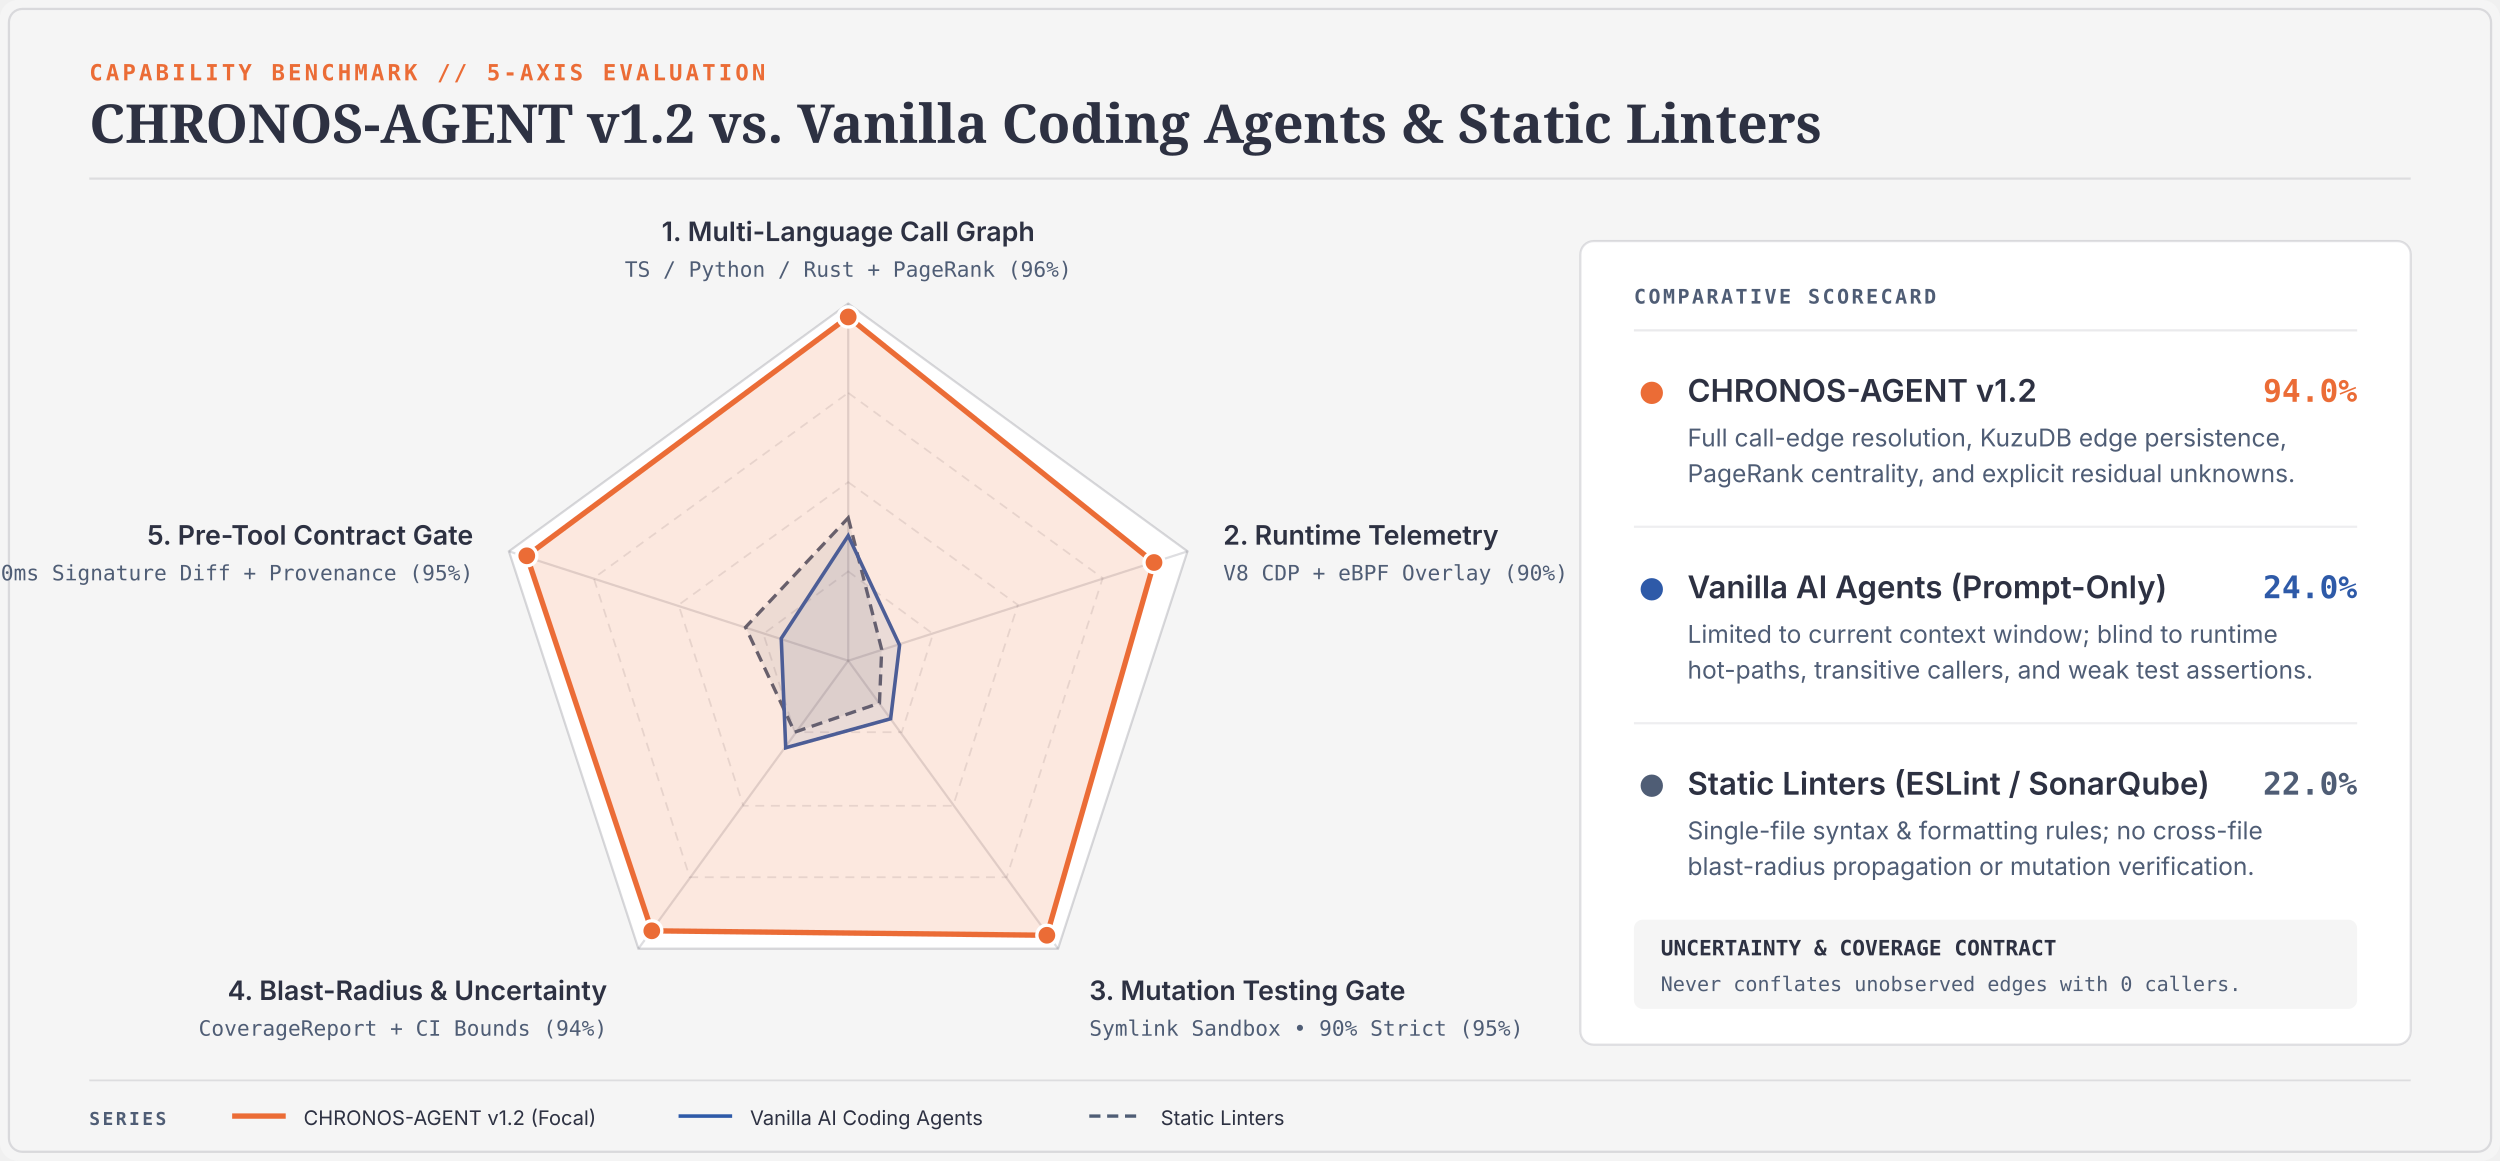
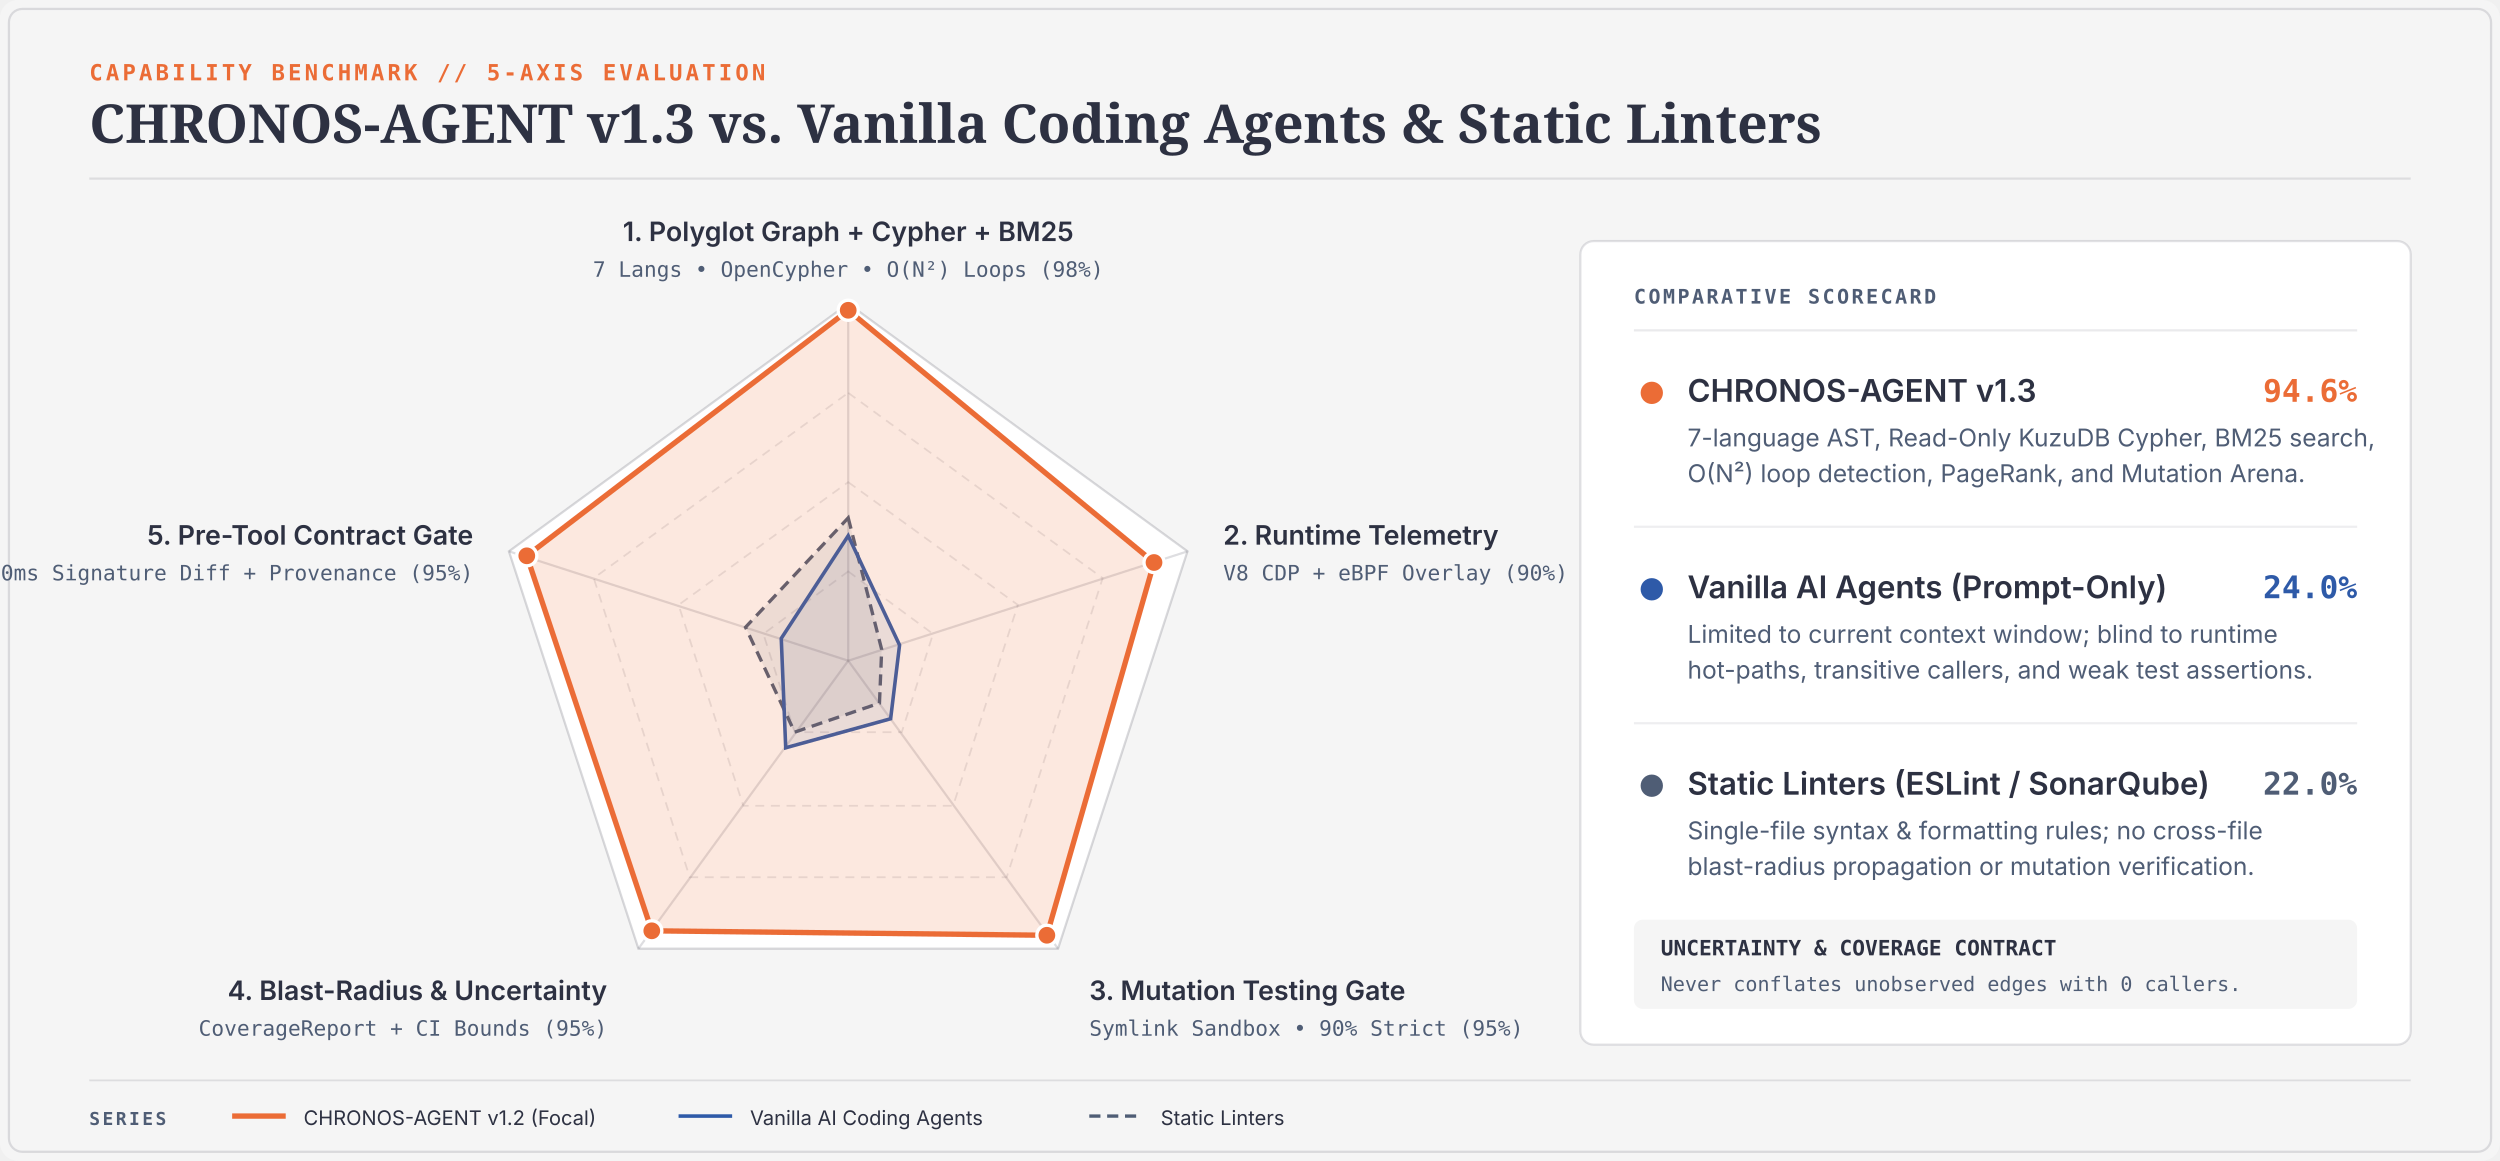
<svg xmlns="http://www.w3.org/2000/svg" viewBox="0 0 1120 520" width="100%" height="100%" role="img" aria-labelledby="radar-title radar-desc">
  <rect width="1120" height="520" rx="8" fill="#f5f5f5" />
  <rect x="4" y="4" width="1112" height="512" rx="6" fill="none" stroke="rgba(45,49,66,0.14)" stroke-width="1" />
  <text x="40" y="36" fill="#eb6c36" font-size="10" font-weight="600" font-family="'Geist Mono', Consolas, monospace" letter-spacing="0.14em">CAPABILITY BENCHMARK // 5-AXIS EVALUATION</text>
-   <text x="40" y="64" fill="#2d3142" font-size="24" font-weight="600" font-family="Georgia, 'Instrument Serif', serif">CHRONOS-AGENT v1.2 vs. Vanilla Coding Agents &amp; Static Linters</text>
+   <text x="40" y="64" fill="#2d3142" font-size="24" font-weight="600" font-family="Georgia, 'Instrument Serif', serif">CHRONOS-AGENT v1.3 vs. Vanilla Coding Agents &amp; Static Linters</text>
  <line x1="40" y1="80" x2="1080" y2="80" stroke="rgba(45,49,66,0.12)" stroke-width="1" />
  <polygon points="380,136 532,247 474,425 286,425 228,247" fill="#ffffff" stroke="rgba(45,49,66,0.18)" stroke-width="1" />
  <polygon points="380,176 494,259 451,393 309,393 266,259" fill="none" stroke="rgba(45,49,66,0.12)" stroke-width="0.8" stroke-dasharray="4,3" />
  <polygon points="380,216 456,271 427,361 333,361 304,271" fill="none" stroke="rgba(45,49,66,0.12)" stroke-width="0.8" stroke-dasharray="4,3" />
  <polygon points="380,256 418,284 404,328 356,328 342,284" fill="none" stroke="rgba(45,49,66,0.12)" stroke-width="0.8" stroke-dasharray="4,3" />
  <line x1="380" y1="296" x2="380" y2="136" stroke="rgba(45,49,66,0.16)" stroke-width="1" />
  <line x1="380" y1="296" x2="532" y2="247" stroke="rgba(45,49,66,0.16)" stroke-width="1" />
  <line x1="380" y1="296" x2="474" y2="425" stroke="rgba(45,49,66,0.16)" stroke-width="1" />
  <line x1="380" y1="296" x2="286" y2="425" stroke="rgba(45,49,66,0.16)" stroke-width="1" />
  <line x1="380" y1="296" x2="228" y2="247" stroke="rgba(45,49,66,0.16)" stroke-width="1" />
  <polygon points="380,232 395,291 394,315 356,328 334,281" fill="rgba(79,93,117,0.10)" stroke="#4f5d75" stroke-width="1.5" stroke-dasharray="5,3" />
  <polygon points="380,240 403,289 399,322 352,335 350,286" fill="rgba(46,90,168,0.10)" stroke="#2e5aa8" stroke-width="1.6" />
-   <polygon points="380,142 517,252 469,419 292,417 236,249" fill="rgba(235,108,54,0.16)" stroke="#eb6c36" stroke-width="2.4" />
-   <circle cx="380" cy="142" r="4.5" fill="#eb6c36" stroke="#ffffff" stroke-width="1.5" />
+   <polygon points="380,139 517,252 469,419 292,417 236,249" fill="rgba(235,108,54,0.16)" stroke="#eb6c36" stroke-width="2.4" />
+   <circle cx="380" cy="139" r="4.5" fill="#eb6c36" stroke="#ffffff" stroke-width="1.5" />
  <circle cx="517" cy="252" r="4.5" fill="#eb6c36" stroke="#ffffff" stroke-width="1.5" />
  <circle cx="469" cy="419" r="4.5" fill="#eb6c36" stroke="#ffffff" stroke-width="1.5" />
  <circle cx="292" cy="417" r="4.5" fill="#eb6c36" stroke="#ffffff" stroke-width="1.5" />
  <circle cx="236" cy="249" r="4.5" fill="#eb6c36" stroke="#ffffff" stroke-width="1.5" />
-   <text x="380" y="108" fill="#2d3142" font-size="12" font-weight="600" font-family="-apple-system, 'Geist', sans-serif" text-anchor="middle">1. Multi-Language Call Graph</text>
-   <text x="380" y="124" fill="#4f5d75" font-size="9.5" font-family="'Geist Mono', Consolas, monospace" text-anchor="middle">TS / Python / Rust + PageRank (96%)</text>
+   <text x="380" y="108" fill="#2d3142" font-size="12" font-weight="600" font-family="-apple-system, 'Geist', sans-serif" text-anchor="middle">1. Polyglot Graph + Cypher + BM25</text>
+   <text x="380" y="124" fill="#4f5d75" font-size="9.5" font-family="'Geist Mono', Consolas, monospace" text-anchor="middle">7 Langs • OpenCypher • O(N²) Loops (98%)</text>
  <text x="548" y="244" fill="#2d3142" font-size="12" font-weight="600" font-family="-apple-system, 'Geist', sans-serif" text-anchor="start">2. Runtime Telemetry</text>
  <text x="548" y="260" fill="#4f5d75" font-size="9.5" font-family="'Geist Mono', Consolas, monospace" text-anchor="start">V8 CDP + eBPF Overlay (90%)</text>
  <text x="488" y="448" fill="#2d3142" font-size="12" font-weight="600" font-family="-apple-system, 'Geist', sans-serif" text-anchor="start">3. Mutation Testing Gate</text>
  <text x="488" y="464" fill="#4f5d75" font-size="9.5" font-family="'Geist Mono', Consolas, monospace" text-anchor="start">Symlink Sandbox • 90% Strict (95%)</text>
  <text x="272" y="448" fill="#2d3142" font-size="12" font-weight="600" font-family="-apple-system, 'Geist', sans-serif" text-anchor="end">4. Blast-Radius &amp; Uncertainty</text>
-   <text x="272" y="464" fill="#4f5d75" font-size="9.5" font-family="'Geist Mono', Consolas, monospace" text-anchor="end">CoverageReport + CI Bounds (94%)</text>
+   <text x="272" y="464" fill="#4f5d75" font-size="9.5" font-family="'Geist Mono', Consolas, monospace" text-anchor="end">CoverageReport + CI Bounds (95%)</text>
  <text x="212" y="244" fill="#2d3142" font-size="12" font-weight="600" font-family="-apple-system, 'Geist', sans-serif" text-anchor="end">5. Pre-Tool Contract Gate</text>
  <text x="212" y="260" fill="#4f5d75" font-size="9.5" font-family="'Geist Mono', Consolas, monospace" text-anchor="end">30ms Signature Diff + Provenance (95%)</text>
  <rect x="708" y="108" width="372" height="360" rx="6" fill="#ffffff" stroke="rgba(45,49,66,0.14)" stroke-width="1" />
  <text x="732" y="136" fill="#4f5d75" font-size="9" font-weight="600" font-family="'Geist Mono', Consolas, monospace" letter-spacing="0.12em">COMPARATIVE SCORECARD</text>
  <line x1="732" y1="148" x2="1056" y2="148" stroke="rgba(45,49,66,0.10)" stroke-width="1" />
  <circle cx="740" cy="176" r="5" fill="#eb6c36" />
-   <text x="756" y="180" fill="#2d3142" font-size="14" font-weight="600" font-family="-apple-system, 'Geist', sans-serif">CHRONOS-AGENT v1.2</text>
-   <text x="1056" y="180" fill="#eb6c36" font-size="14" font-weight="600" font-family="'Geist Mono', Consolas, monospace" text-anchor="end">94.0%</text>
-   <text x="756" y="200" fill="#4f5d75" font-size="11" font-family="-apple-system, 'Geist', sans-serif">Full call-edge resolution, KuzuDB edge persistence,</text>
-   <text x="756" y="216" fill="#4f5d75" font-size="11" font-family="-apple-system, 'Geist', sans-serif">PageRank centrality, and explicit residual unknowns.</text>
+   <text x="756" y="180" fill="#2d3142" font-size="14" font-weight="600" font-family="-apple-system, 'Geist', sans-serif">CHRONOS-AGENT v1.3</text>
+   <text x="1056" y="180" fill="#eb6c36" font-size="14" font-weight="600" font-family="'Geist Mono', Consolas, monospace" text-anchor="end">94.6%</text>
+   <text x="756" y="200" fill="#4f5d75" font-size="11" font-family="-apple-system, 'Geist', sans-serif">7-language AST, Read-Only KuzuDB Cypher, BM25 search,</text>
+   <text x="756" y="216" fill="#4f5d75" font-size="11" font-family="-apple-system, 'Geist', sans-serif">O(N²) loop detection, PageRank, and Mutation Arena.</text>
  <line x1="732" y1="236" x2="1056" y2="236" stroke="rgba(45,49,66,0.08)" stroke-width="1" />
  <circle cx="740" cy="264" r="5" fill="#2e5aa8" />
  <text x="756" y="268" fill="#2d3142" font-size="14" font-weight="600" font-family="-apple-system, 'Geist', sans-serif">Vanilla AI Agents (Prompt-Only)</text>
  <text x="1056" y="268" fill="#2e5aa8" font-size="14" font-weight="600" font-family="'Geist Mono', Consolas, monospace" text-anchor="end">24.0%</text>
  <text x="756" y="288" fill="#4f5d75" font-size="11" font-family="-apple-system, 'Geist', sans-serif">Limited to current context window; blind to runtime</text>
  <text x="756" y="304" fill="#4f5d75" font-size="11" font-family="-apple-system, 'Geist', sans-serif">hot-paths, transitive callers, and weak test assertions.</text>
  <line x1="732" y1="324" x2="1056" y2="324" stroke="rgba(45,49,66,0.08)" stroke-width="1" />
  <circle cx="740" cy="352" r="5" fill="#4f5d75" />
  <text x="756" y="356" fill="#2d3142" font-size="14" font-weight="600" font-family="-apple-system, 'Geist', sans-serif">Static Linters (ESLint / SonarQube)</text>
  <text x="1056" y="356" fill="#4f5d75" font-size="14" font-weight="600" font-family="'Geist Mono', Consolas, monospace" text-anchor="end">22.0%</text>
  <text x="756" y="376" fill="#4f5d75" font-size="11" font-family="-apple-system, 'Geist', sans-serif">Single-file syntax &amp; formatting rules; no cross-file</text>
  <text x="756" y="392" fill="#4f5d75" font-size="11" font-family="-apple-system, 'Geist', sans-serif">blast-radius propagation or mutation verification.</text>
  <rect x="732" y="412" width="324" height="40" rx="4" fill="#f5f5f5" />
  <text x="744" y="428" fill="#2d3142" font-size="9.5" font-weight="600" font-family="'Geist Mono', Consolas, monospace">UNCERTAINTY &amp; COVERAGE CONTRACT</text>
  <text x="744" y="444" fill="#4f5d75" font-size="9" font-family="'Geist Mono', Consolas, monospace">Never conflates unobserved edges with 0 callers.</text>
  <line x1="40" y1="484" x2="1080" y2="484" stroke="rgba(45,49,66,0.12)" stroke-width="0.8" />
  <text x="40" y="504" fill="#4f5d75" font-size="8" font-weight="600" font-family="'Geist Mono', Consolas, monospace" letter-spacing="0.14em">SERIES</text>
  <line x1="104" y1="500" x2="128" y2="500" stroke="#eb6c36" stroke-width="2.4" />
  <text x="136" y="504" fill="#2d3142" font-size="9" font-family="-apple-system, 'Geist', sans-serif">CHRONOS-AGENT v1.2 (Focal)</text>
  <line x1="304" y1="500" x2="328" y2="500" stroke="#2e5aa8" stroke-width="1.6" />
  <text x="336" y="504" fill="#2d3142" font-size="9" font-family="-apple-system, 'Geist', sans-serif">Vanilla AI Coding Agents</text>
  <line x1="488" y1="500" x2="512" y2="500" stroke="#4f5d75" stroke-width="1.5" stroke-dasharray="5,3" />
  <text x="520" y="504" fill="#2d3142" font-size="9" font-family="-apple-system, 'Geist', sans-serif">Static Linters</text>
</svg>
